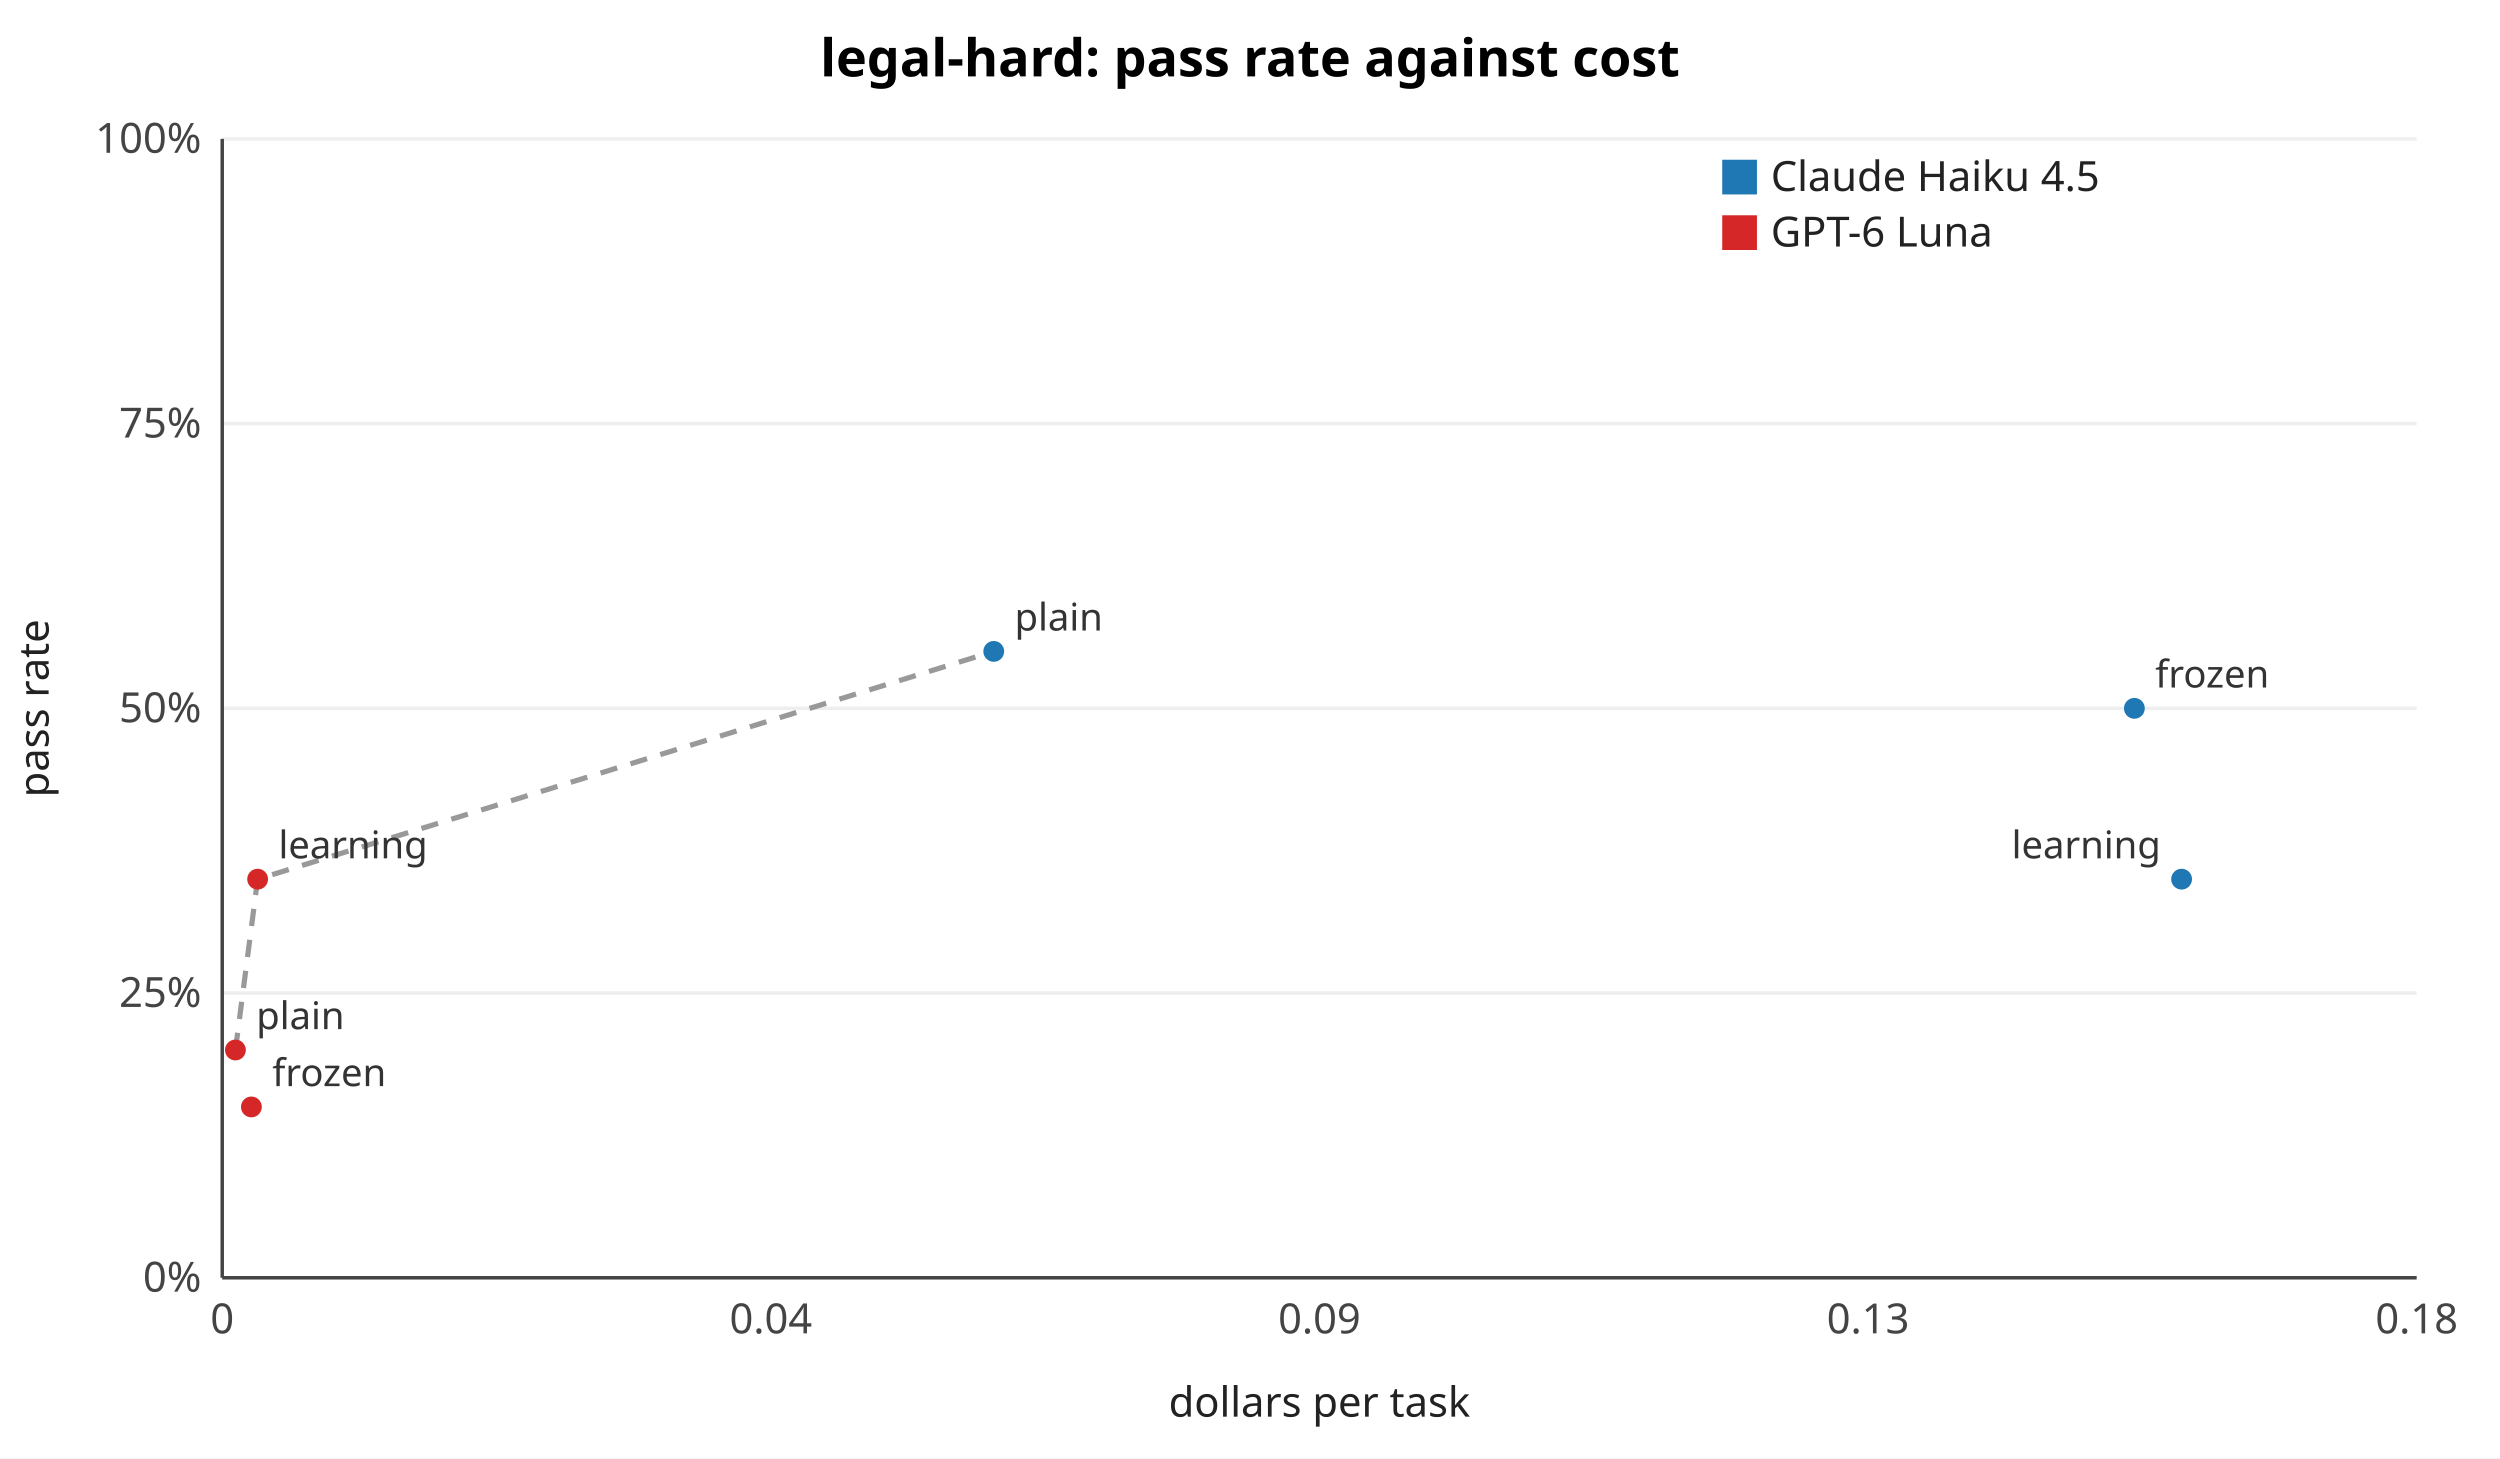
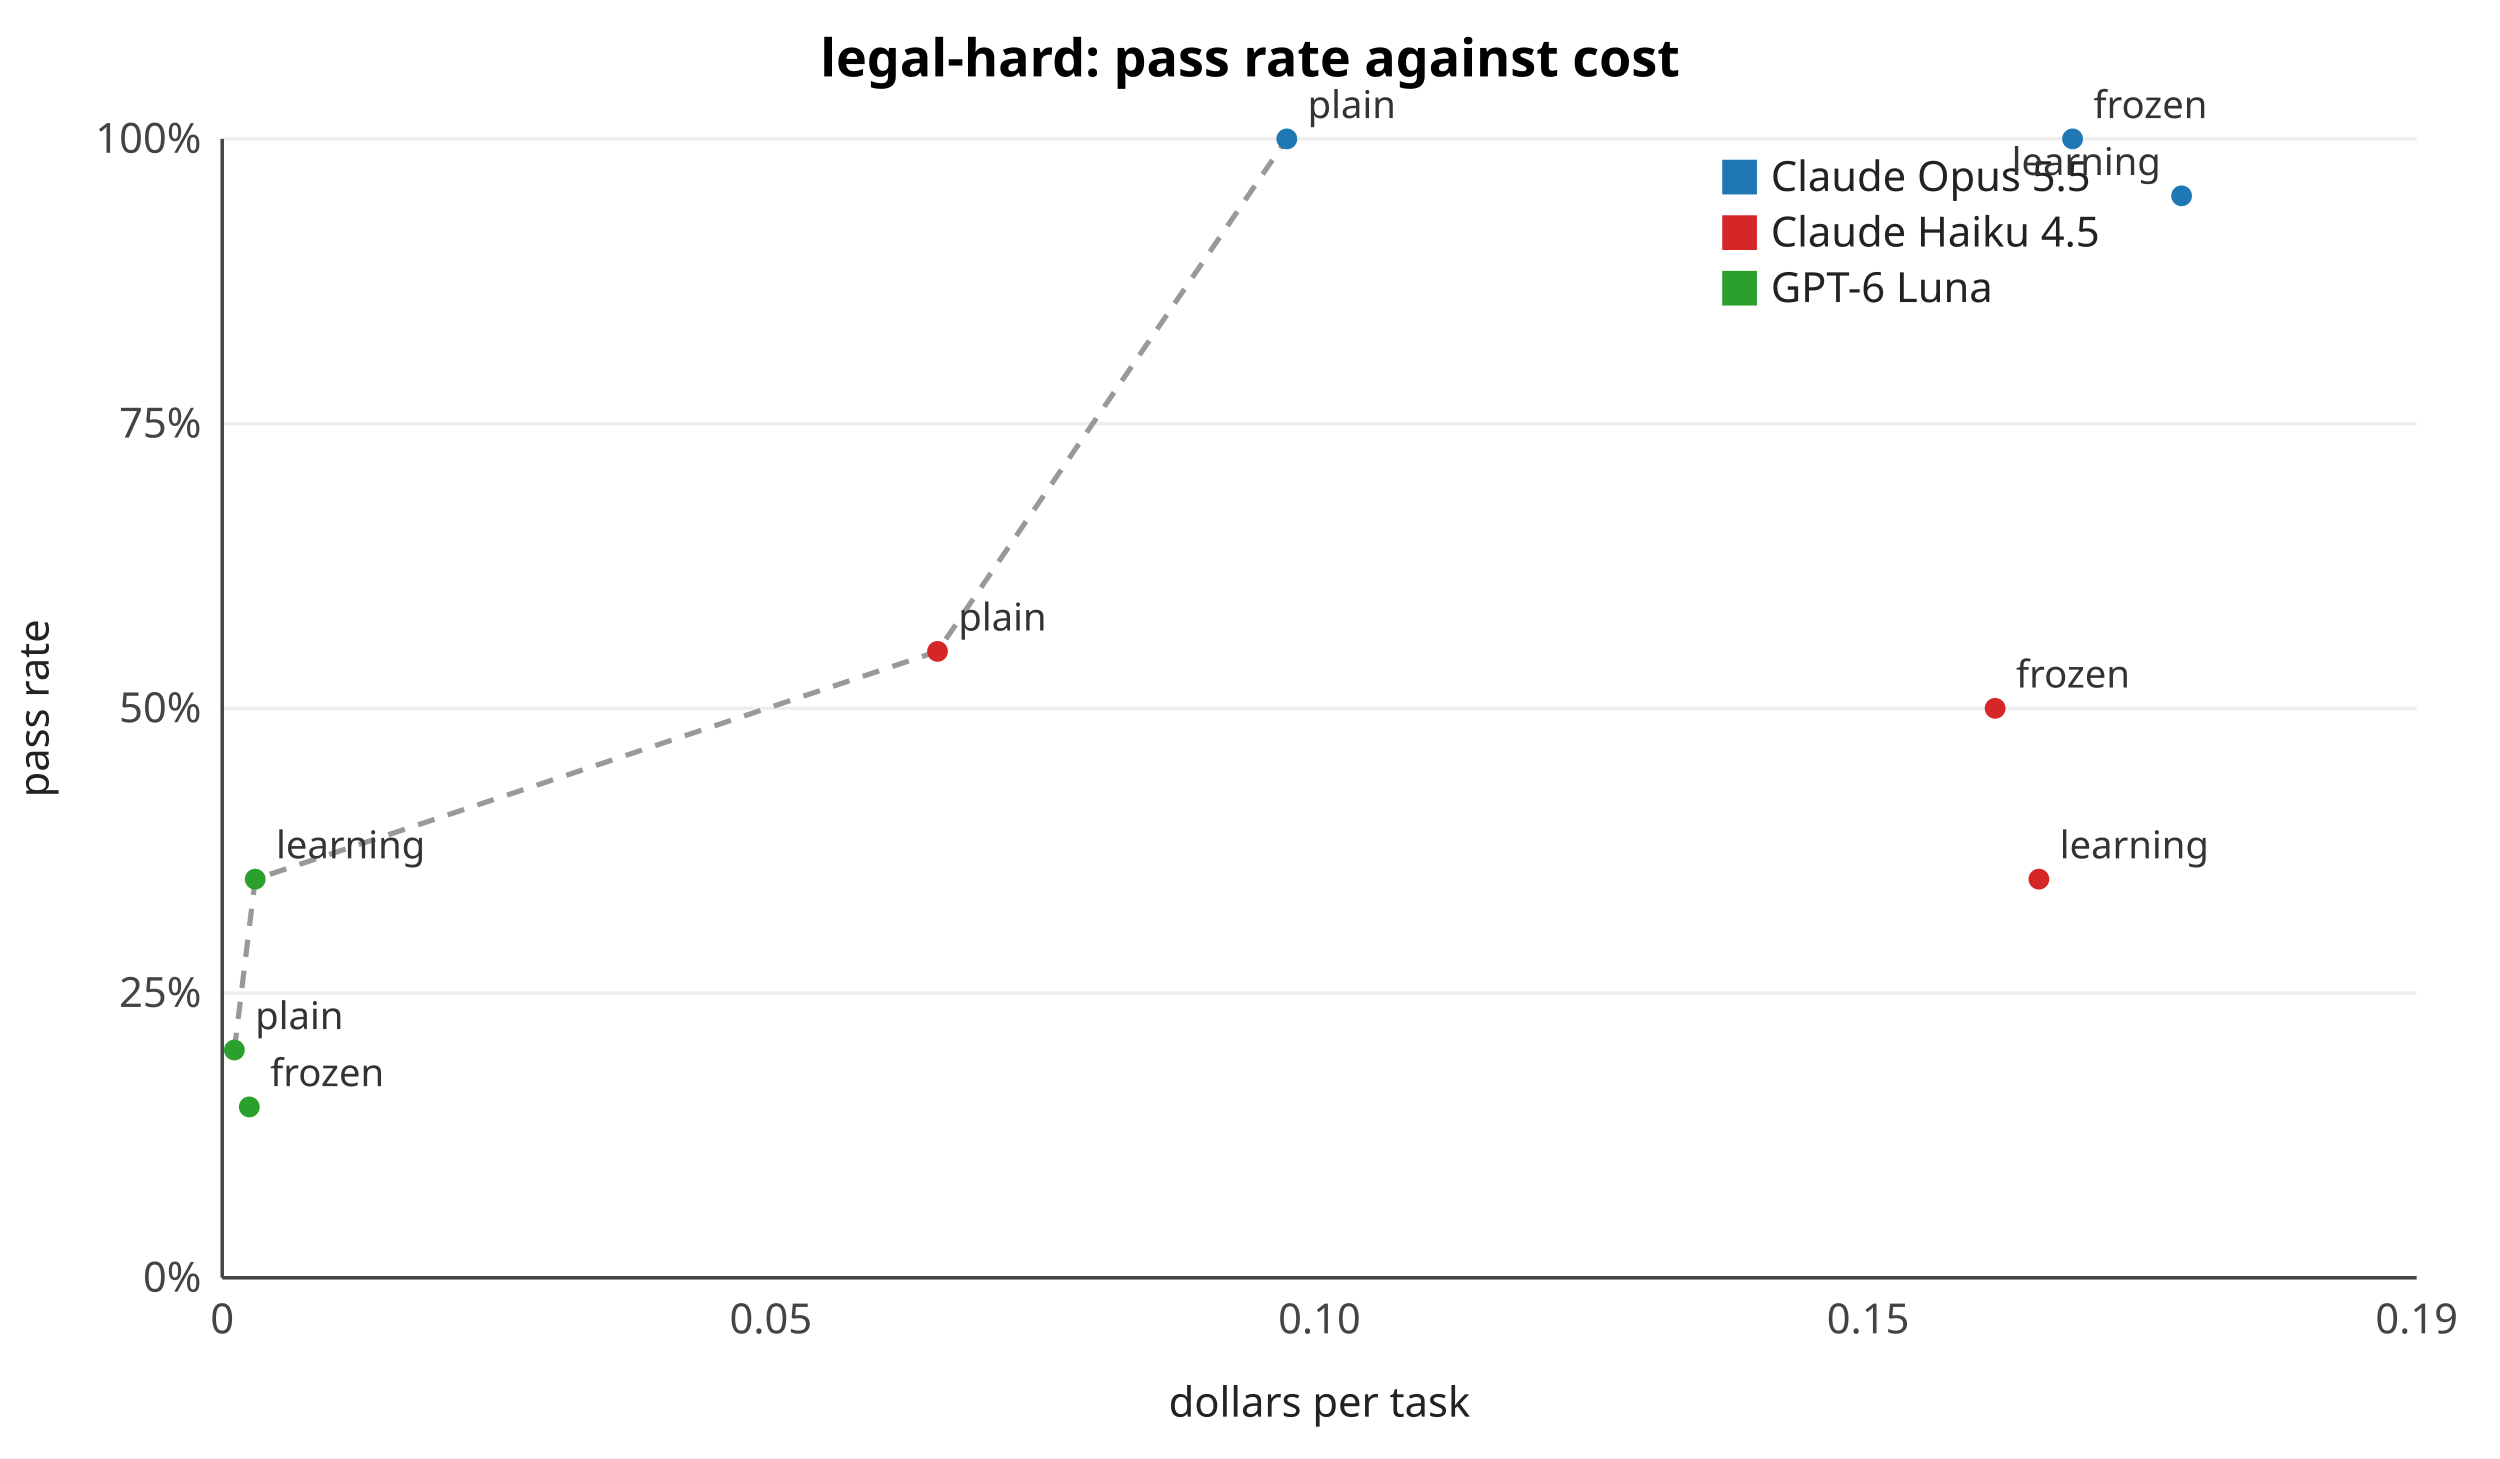
<svg xmlns="http://www.w3.org/2000/svg" width="720" height="420" viewBox="0 0 720 420" font-family="system-ui, sans-serif" font-size="12">
  <rect width="720" height="420" fill="#ffffff" />
  <text x="360" y="22" text-anchor="middle" font-size="15" font-weight="600">legal-hard: pass rate against cost</text>
  <text x="64" y="384" text-anchor="middle" fill="#444">0</text>
  <text x="58" y="372" text-anchor="end" fill="#444">0%</text>
  <line x1="64" y1="368" x2="696" y2="368" stroke="#eee" />
-   <text x="222" y="384" text-anchor="middle" fill="#444">0.04</text>
+   <text x="222" y="384" text-anchor="middle" fill="#444">0.05</text>
  <text x="58" y="290" text-anchor="end" fill="#444">25%</text>
  <line x1="64" y1="286" x2="696" y2="286" stroke="#eee" />
-   <text x="380" y="384" text-anchor="middle" fill="#444">0.09</text>
+   <text x="380" y="384" text-anchor="middle" fill="#444">0.10</text>
  <text x="58" y="208" text-anchor="end" fill="#444">50%</text>
  <line x1="64" y1="204" x2="696" y2="204" stroke="#eee" />
-   <text x="538" y="384" text-anchor="middle" fill="#444">0.13</text>
+   <text x="538" y="384" text-anchor="middle" fill="#444">0.15</text>
  <text x="58" y="126" text-anchor="end" fill="#444">75%</text>
  <line x1="64" y1="122" x2="696" y2="122" stroke="#eee" />
-   <text x="696" y="384" text-anchor="middle" fill="#444">0.18</text>
+   <text x="696" y="384" text-anchor="middle" fill="#444">0.19</text>
  <text x="58" y="44" text-anchor="end" fill="#444">100%</text>
  <line x1="64" y1="40" x2="696" y2="40" stroke="#eee" />
  <line x1="64" y1="368" x2="696" y2="368" stroke="#444" />
  <line x1="64" y1="40" x2="64" y2="368" stroke="#444" />
  <text x="380" y="408" text-anchor="middle" fill="#222">dollars per task</text>
  <text transform="translate(14 204) rotate(-90)" text-anchor="middle" fill="#222">pass rate</text>
-   <polyline fill="none" stroke="#999" stroke-width="1.5" stroke-dasharray="5 4" points="67.8,302.4 74.2,253.2 286.2,187.6" />
-   <circle cx="628.3" cy="253.2" r="3" fill="#1f77b4" />
-   <circle cx="614.7" cy="204.0" r="3" fill="#1f77b4" />
-   <circle cx="286.2" cy="187.6" r="3" fill="#1f77b4" />
+   <polyline fill="none" stroke="#999" stroke-width="1.5" stroke-dasharray="5 4" points="67.5,302.4 73.5,253.2 270.0,187.6 370.6,40.0" />
+   <circle cx="628.3" cy="56.4" r="3" fill="#1f77b4" />
+   <circle cx="596.9" cy="40.0" r="3" fill="#1f77b4" />
+   <circle cx="370.6" cy="40.0" r="3" fill="#1f77b4" />
  <rect x="496" y="46" width="10" height="10" fill="#1f77b4" />
-   <text x="510" y="55" fill="#222">Claude Haiku 4.5</text>
-   <circle cx="74.2" cy="253.2" r="3" fill="#d62728" />
-   <circle cx="72.4" cy="318.8" r="3" fill="#d62728" />
-   <circle cx="67.8" cy="302.4" r="3" fill="#d62728" />
+   <text x="510" y="55" fill="#222">Claude Opus 5.5</text>
+   <circle cx="587.2" cy="253.2" r="3" fill="#d62728" />
+   <circle cx="574.6" cy="204.0" r="3" fill="#d62728" />
+   <circle cx="270.0" cy="187.6" r="3" fill="#d62728" />
  <rect x="496" y="62" width="10" height="10" fill="#d62728" />
-   <text x="510" y="71" fill="#222">GPT-6 Luna</text>
-   <text x="622.3" y="247.2" text-anchor="end" font-size="11" fill="#333">learning</text>
-   <text x="620.7" y="198.0" text-anchor="start" font-size="11" fill="#333">frozen</text>
-   <text x="292.2" y="181.6" text-anchor="start" font-size="11" fill="#333">plain</text>
-   <text x="80.2" y="247.2" text-anchor="start" font-size="11" fill="#333">learning</text>
-   <text x="78.4" y="312.8" text-anchor="start" font-size="11" fill="#333">frozen</text>
-   <text x="73.8" y="296.4" text-anchor="start" font-size="11" fill="#333">plain</text>
+   <text x="510" y="71" fill="#222">Claude Haiku 4.5</text>
+   <circle cx="73.5" cy="253.2" r="3" fill="#2ca02c" />
+   <circle cx="71.8" cy="318.8" r="3" fill="#2ca02c" />
+   <circle cx="67.5" cy="302.4" r="3" fill="#2ca02c" />
+   <rect x="496" y="78" width="10" height="10" fill="#2ca02c" />
+   <text x="510" y="87" fill="#222">GPT-6 Luna</text>
+   <text x="622.3" y="50.4" text-anchor="end" font-size="11" fill="#333">learning</text>
+   <text x="602.9" y="34.0" text-anchor="start" font-size="11" fill="#333">frozen</text>
+   <text x="376.6" y="34.0" text-anchor="start" font-size="11" fill="#333">plain</text>
+   <text x="593.2" y="247.2" text-anchor="start" font-size="11" fill="#333">learning</text>
+   <text x="580.6" y="198.0" text-anchor="start" font-size="11" fill="#333">frozen</text>
+   <text x="276.0" y="181.6" text-anchor="start" font-size="11" fill="#333">plain</text>
+   <text x="79.5" y="247.2" text-anchor="start" font-size="11" fill="#333">learning</text>
+   <text x="77.8" y="312.8" text-anchor="start" font-size="11" fill="#333">frozen</text>
+   <text x="73.5" y="296.4" text-anchor="start" font-size="11" fill="#333">plain</text>
</svg>
